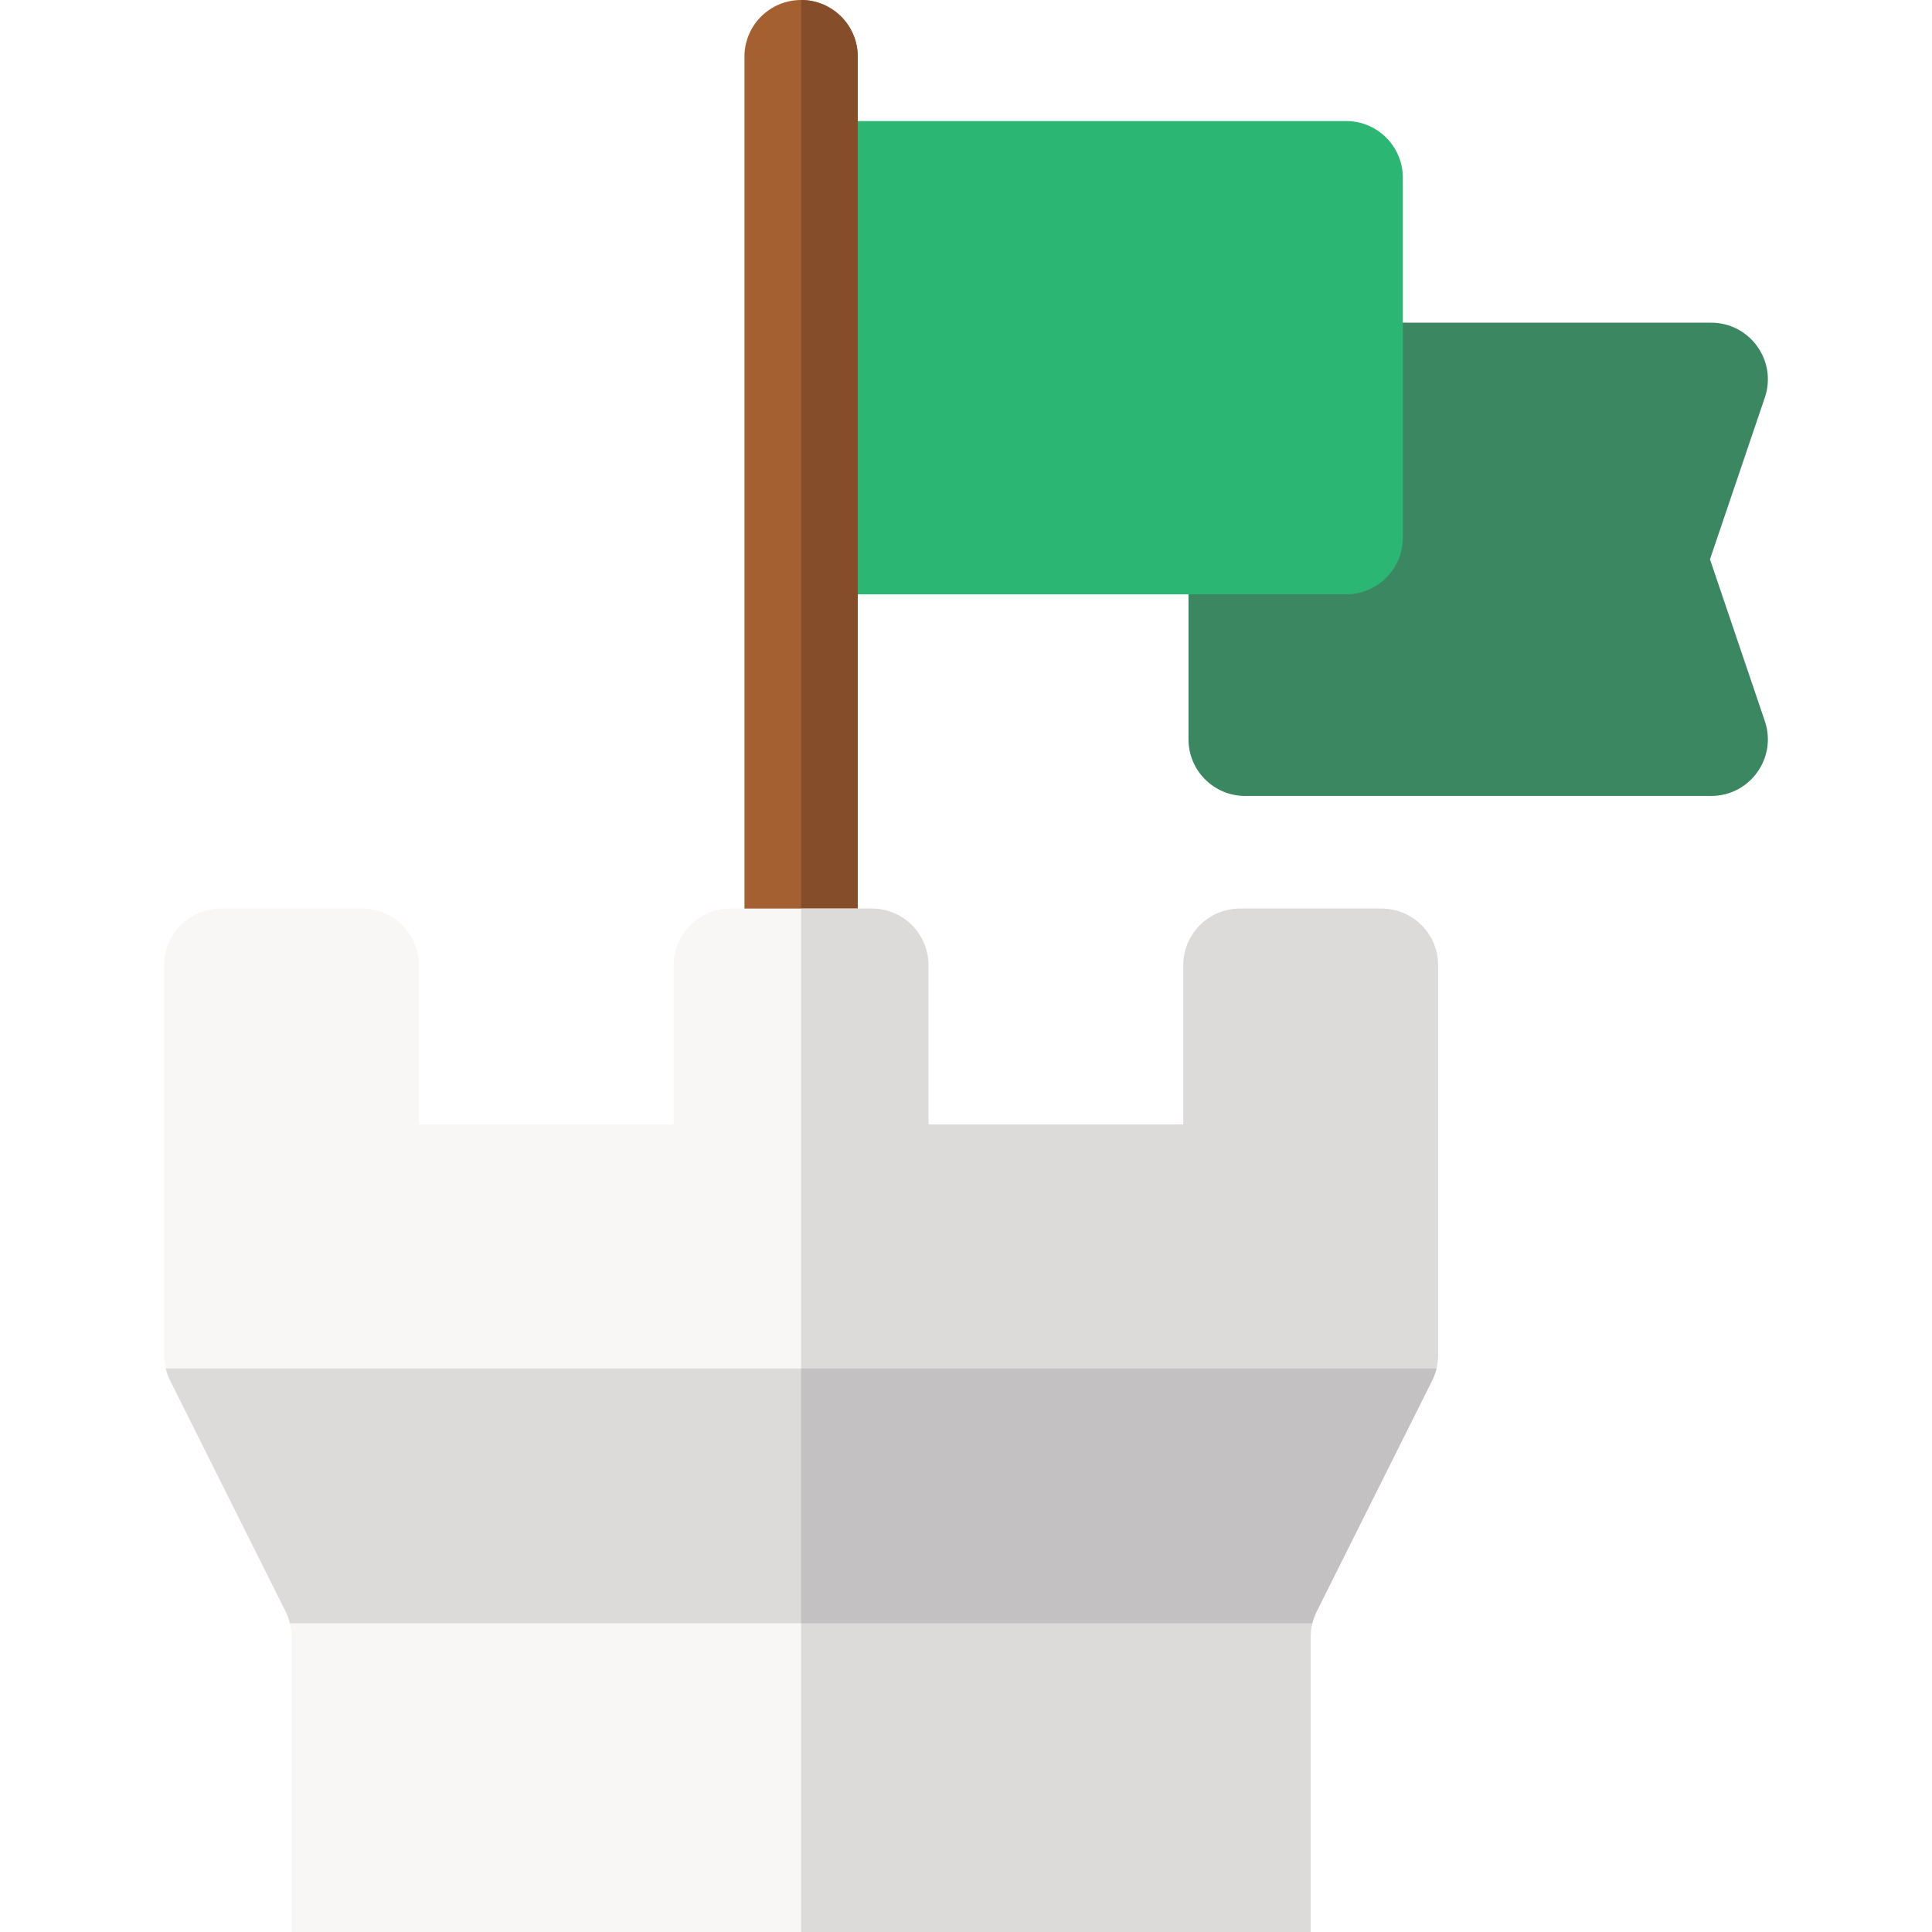
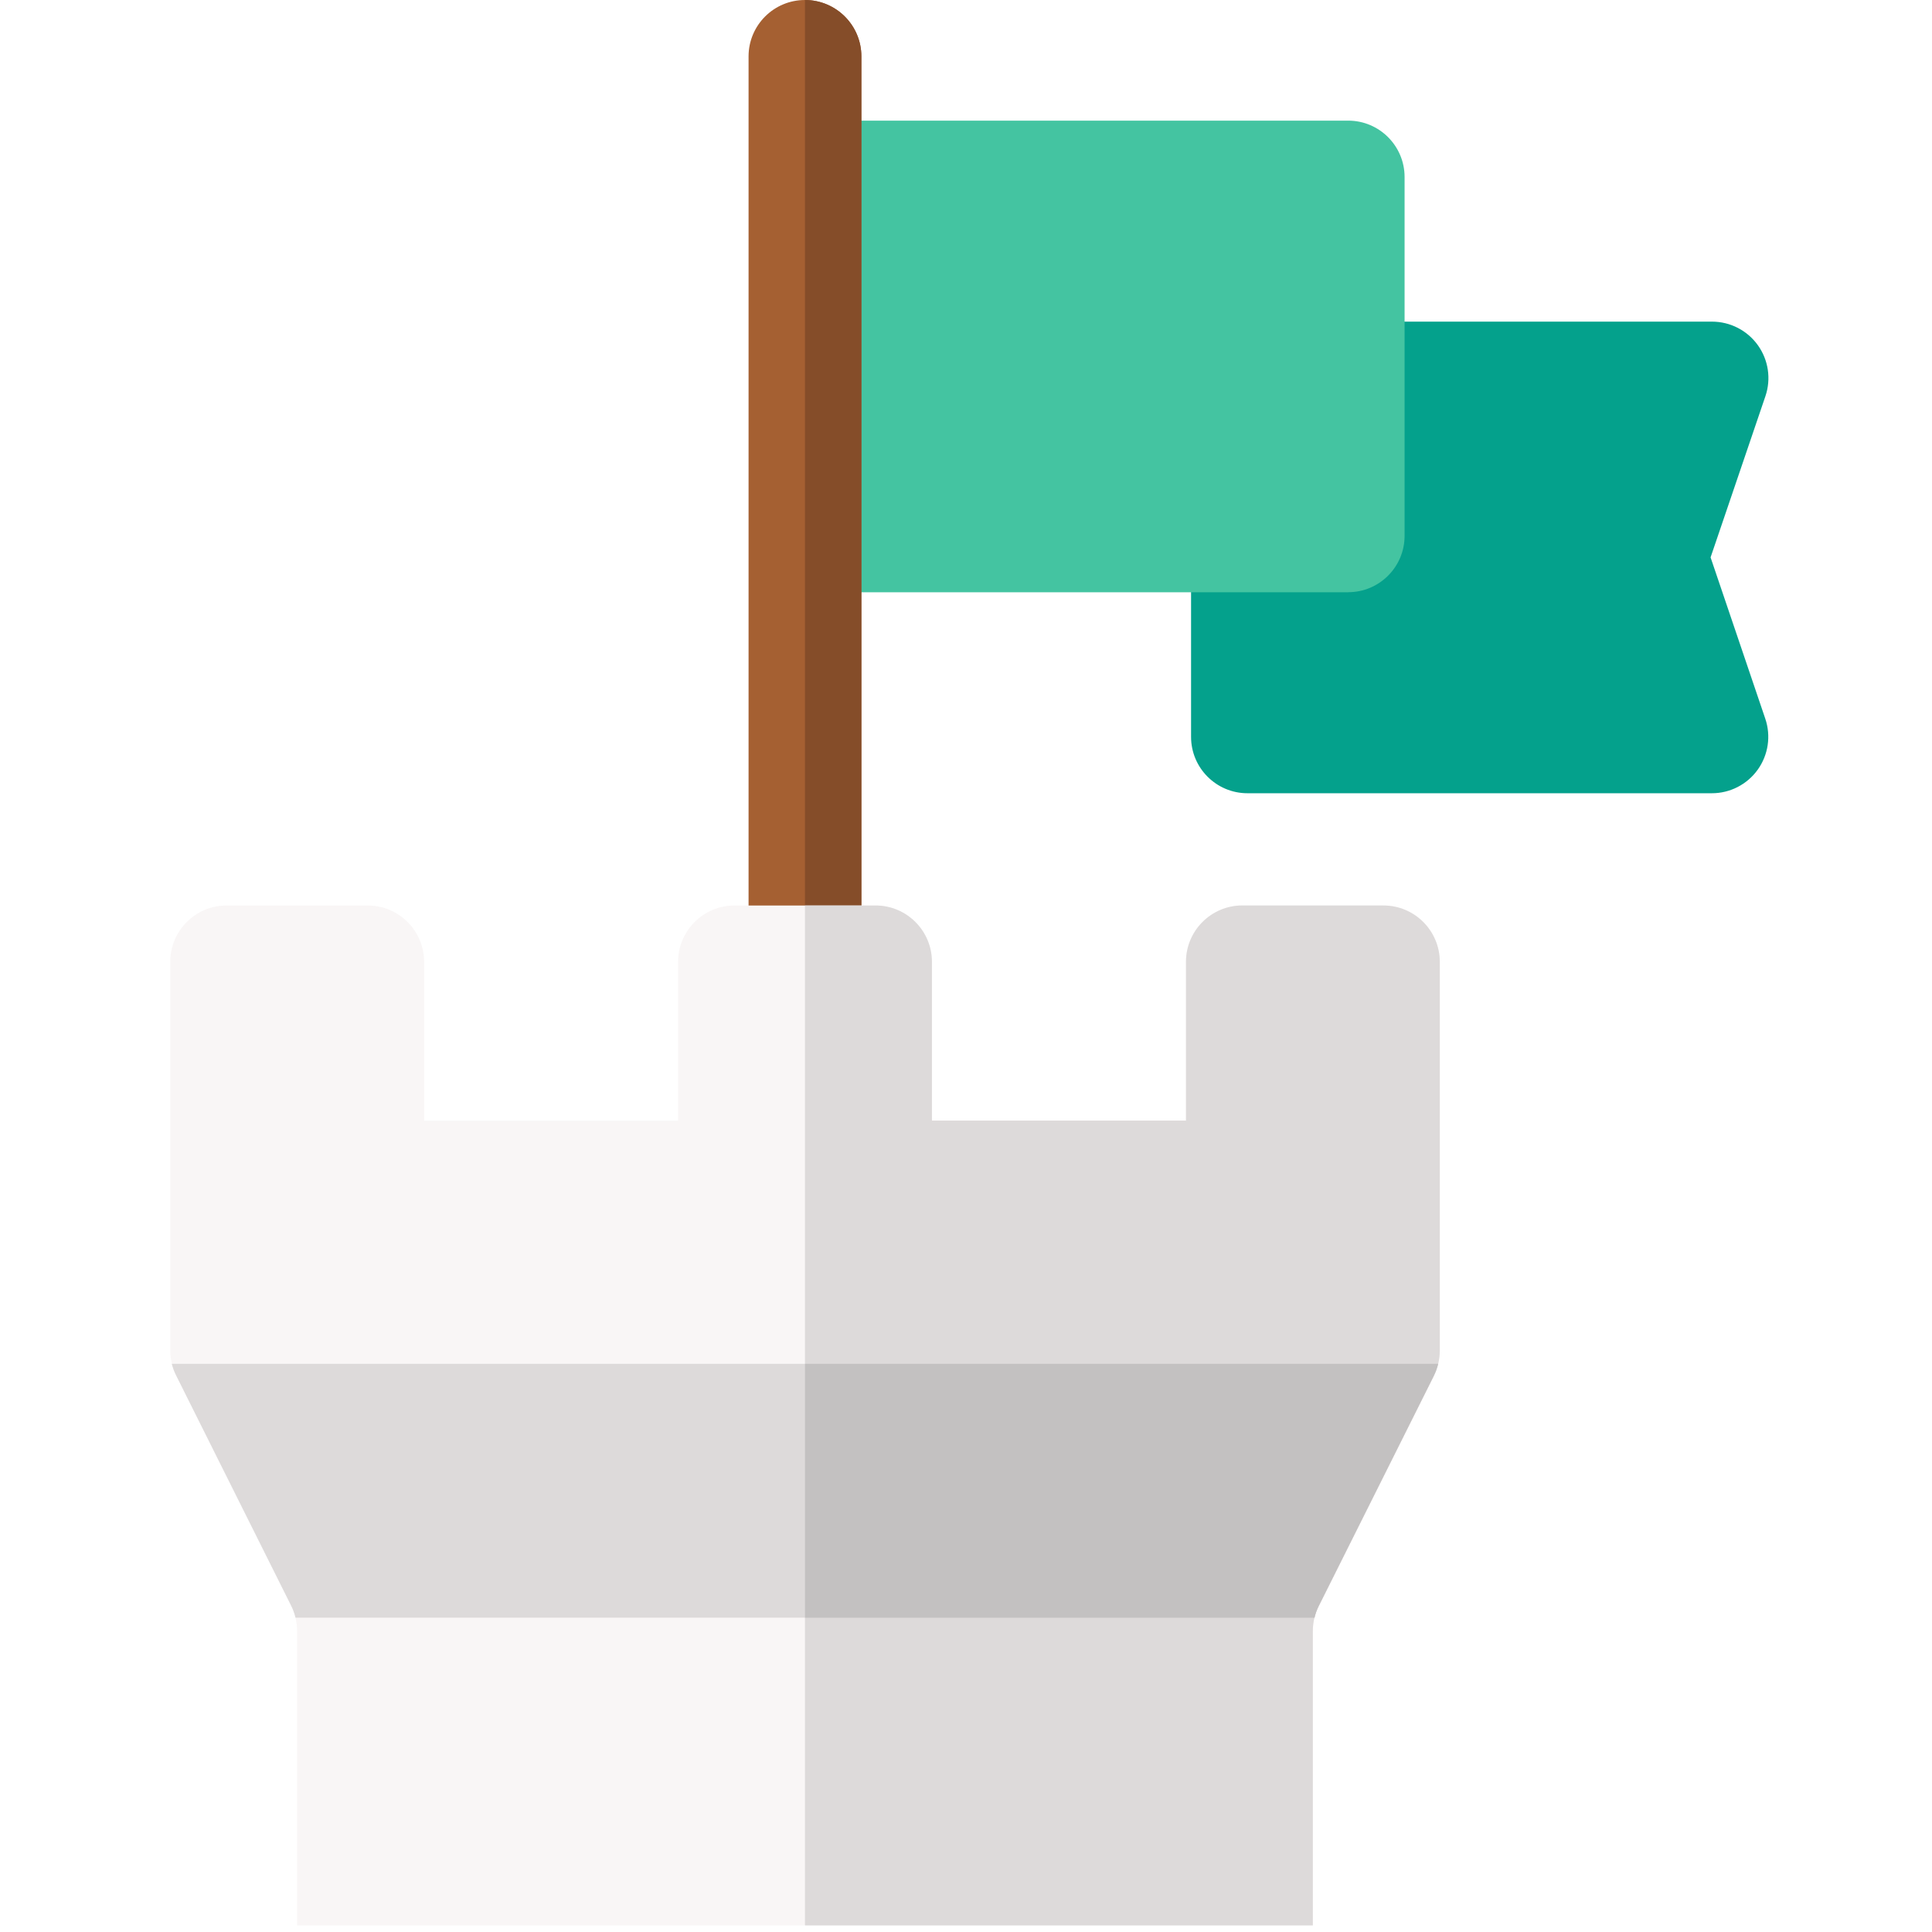
- <svg xmlns="http://www.w3.org/2000/svg" version="1.1" width="512" height="512" x="0" y="0" viewBox="0 0 511.589 511.589" style="enable-background:new 0 0 512 512" xml:space="preserve" class="">
-   <g>
-     <g>
-       <g>
-         <g>
-           <path d="m453.119 210.767h-123.412c-8.284 0-15-6.716-15-15v-95.32c0-8.284 6.716-15 15-15h123.412c10.271 0 17.504 10.09 14.206 19.816l-14.526 42.843 14.526 42.843c3.298 9.729-3.935 19.818-14.206 19.818z" fill="#3a8762" data-original="#d9225b" style="" class="" />
-           <path d="m356.467 157.374h-144.336v-125.319h144.336c8.284 0 15 6.716 15 15v95.32c0 8.284-6.716 14.999-15 14.999z" fill="#2bb673" data-original="#de5958" style="" class="" />
-         </g>
-         <g>
-           <g>
-             <path d="m212.131 269.812c-8.284 0-15-6.716-15-15v-239.812c0-8.284 6.716-15 15-15s15 6.716 15 15v239.812c0 8.284-6.716 15-15 15z" fill="#a56032" data-original="#a56032" style="" class="" />
-           </g>
-           <g>
-             <path d="m212.131 0v269.812c8.284 0 15-6.716 15-15v-239.812c0-8.284-6.716-15-15-15z" fill="#854d29" data-original="#854d29" style="" class="" />
-           </g>
-         </g>
-       </g>
-       <g>
-         <g>
-           <path d="m313.334 255.589v42.175h-67.469v-42.175c0-8.284-6.716-15-15-15h-37.469c-8.284 0-15 6.716-15 15v42.175h-67.469v-42.175c0-8.284-6.716-15-15-15h-37.468c-8.284 0-15 6.716-15 15v103.245c0 2.329.542 4.625 1.584 6.708l30.567 61.135c1.042 2.083 1.584 4.379 1.584 6.708v78.203h269.876v-78.203c0-2.329.542-4.625 1.584-6.708l30.567-61.135c1.041-2.083 1.584-4.379 1.584-6.708v-103.245c0-8.284-6.716-15-15-15h-37.469c-8.286 0-15.002 6.716-15.002 15z" fill="#f9f6f6" data-original="#fbf4f4" style="" class="" />
-           <path d="m365.803 240.589h-37.469c-8.284 0-15 6.716-15 15v42.175h-67.469v-42.175c0-8.284-6.716-15-15-15h-18.734v271h134.938v-78.204c0-2.329.542-4.625 1.584-6.708l30.567-61.135c1.041-2.083 1.583-4.379 1.583-6.708v-103.245c0-8.284-6.716-15-15-15z" fill="#dddada" data-original="#eae0db" style="" class="" />
-         </g>
-         <g>
-           <path d="m380.374 362.376h-336.486c.265 1.092.648 2.155 1.154 3.167l30.567 61.135c.506 1.012.889 2.075 1.154 3.167h270.734c.265-1.092.648-2.155 1.154-3.167l30.567-61.135c.507-1.012.89-2.075 1.156-3.167z" fill="#dddada" data-original="#eae0db" style="" class="" />
-           <path d="m212.131 362.376v67.469h135.367c.265-1.092.648-2.155 1.154-3.167l30.567-61.135c.506-1.012.889-2.075 1.154-3.167z" fill="#c3c1c1" data-original="#c7bdb8" style="" class="" />
-         </g>
-       </g>
-     </g>
-   </g>
+ <svg xmlns="http://www.w3.org/2000/svg" id="Слой_1" data-name="Слой 1" viewBox="0 0 513.76 513.76">
+   <path d="M455.24,210.94H331.73a15,15,0,0,1-15-15h0V100.53a15,15,0,0,1,15-15H455.24a15,15,0,0,1,14.22,19.83l-14.58,42.86,14.54,42.88a15,15,0,0,1-14.22,19.84Z" style="fill:#04a18c" />
+   <path d="M358.51,157.5H214.06V32.08H358.51a15,15,0,0,1,15,15v95.4a15,15,0,0,1-15,15Z" style="fill:#44c4a1" />
+   <path d="M214.06,270a15,15,0,0,1-15-15h0V15a15,15,0,0,1,30,0V255a15,15,0,0,1-15,15Z" style="fill:#a56032" />
+   <path d="M214.06,0V270a15,15,0,0,0,15-15h0V15A15,15,0,0,0,214.06,0Z" style="fill:#854d29" />
+   <path d="M315.35,255.79V298H247.82V255.79a15,15,0,0,0-15-15h-37.5a15,15,0,0,0-15,15h0V298H112.78V255.79a15,15,0,0,0-15-15H60.27a15,15,0,0,0-15,15h0V359.12a15.11,15.11,0,0,0,1.61,6.72L77.43,427A15,15,0,0,1,79,433.71V512H349.11V433.73a15,15,0,0,1,1.58-6.71l30.6-61.18a15.08,15.08,0,0,0,1.58-6.72V255.79a15,15,0,0,0-15-15h-37.5a15,15,0,0,0-15,15h0Z" style="fill:#f9f6f6" />
+   <path d="M367.88,240.78h-37.5a15,15,0,0,0-15,15V298H247.82V255.79a15,15,0,0,0-15-15H214.06V512H349.11V433.73a15,15,0,0,1,1.58-6.71l30.59-61.18a15,15,0,0,0,1.59-6.72V255.79a15,15,0,0,0-15-15h0Z" style="fill:#dddada" />
+   <path d="M382.44,362.67H45.68a15,15,0,0,0,1.2,3.17L77.43,427a14.32,14.32,0,0,1,1.15,3.17h271a14.32,14.32,0,0,1,1.15-3.17l30.59-61.18A15.35,15.35,0,0,0,382.44,362.67Z" style="fill:#dddada" />
+   <path d="M214.06,362.67v67.52H349.54a14.84,14.84,0,0,1,1.15-3.17l30.59-61.18a15.43,15.43,0,0,0,1.16-3.17Z" style="fill:#c3c1c1" />
+   <rect width="513.76" height="513.76" style="fill:none" />
</svg>
